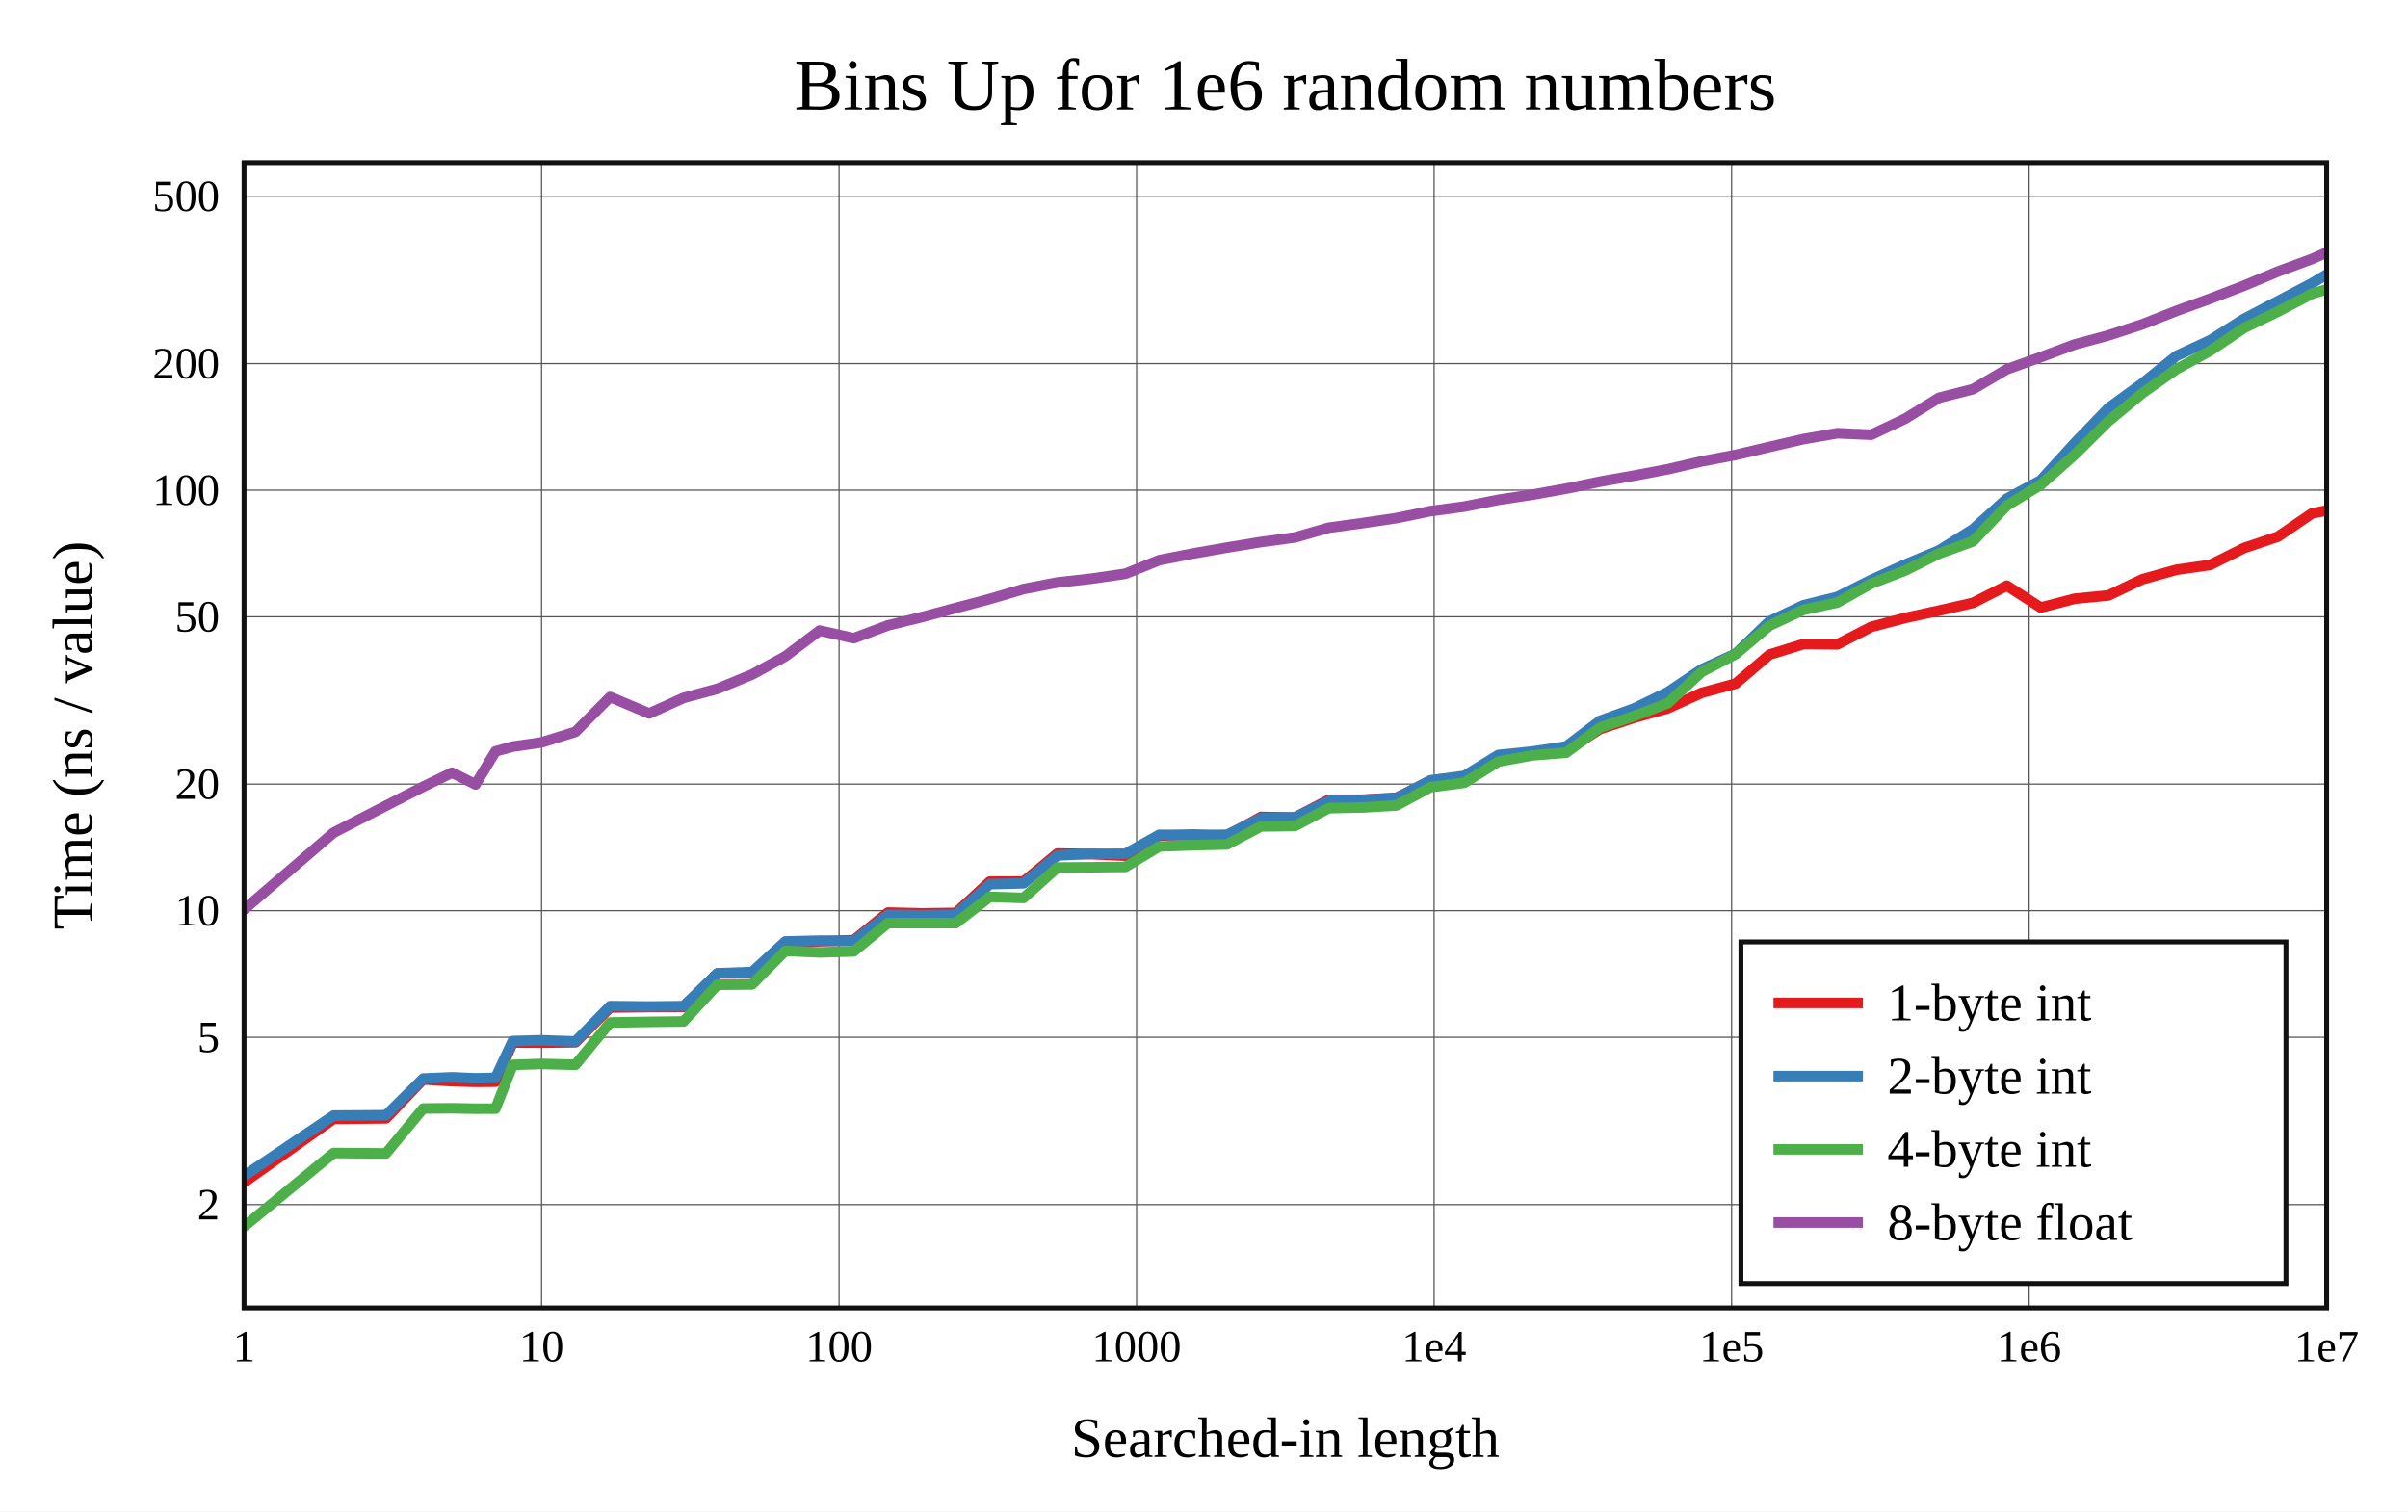
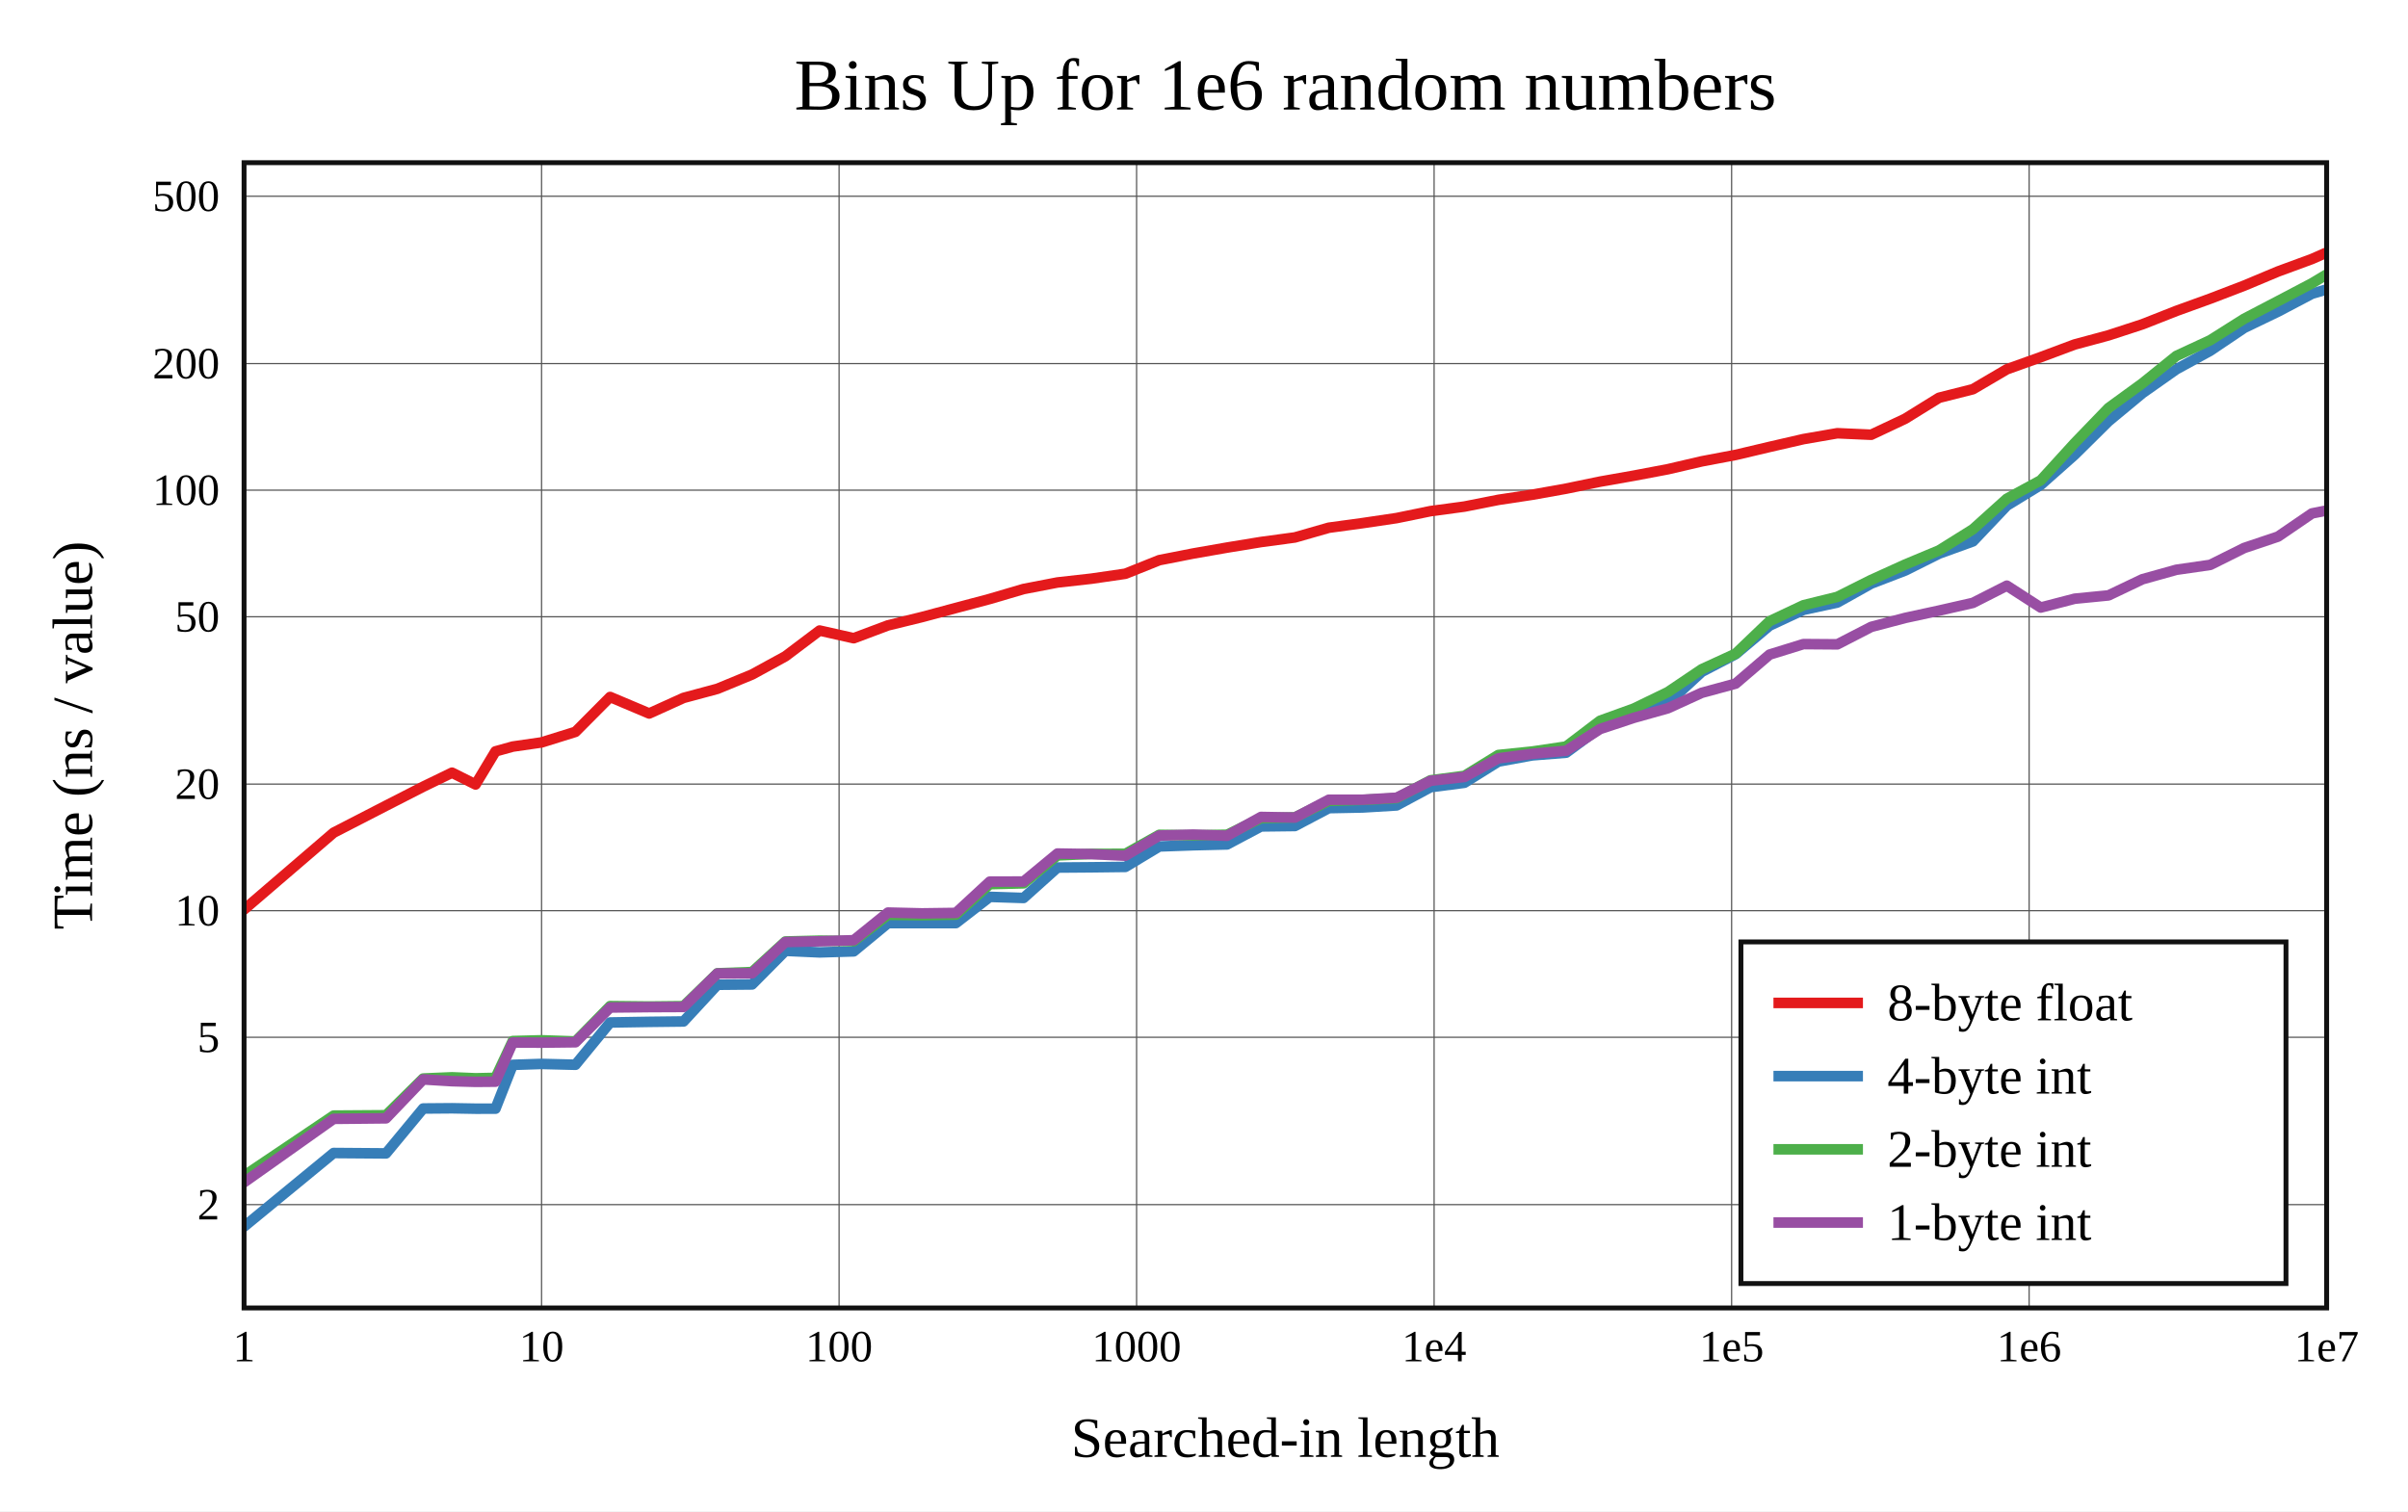
<svg xmlns="http://www.w3.org/2000/svg" viewBox="-60 -40 592 371.6" height="557.4" width="888">
  <g stroke-width="2.6" font-size="14px" text-anchor="middle">
    <defs>
      <clipPath id="clip">
        <rect x="0" y="0" width="512" height="281.6" />
      </clipPath>
    </defs>
    <rect fill="white" x="-60" y="-40" width="592" height="371.6" />
    <text dy="0.33em" font-size="18px" x="256" y="-19">Bins Up for 1e6 random numbers</text>
    <text dy="0.33em" x="256" y="313.6">Searched-in length</text>
    <text dy="0.33em" transform="rotate(-90)" x="-140.8" y="-42">Time (ns / value)</text>
    <g stroke-width="0.3" stroke="#555">
      <path d="M73.143 0v281.6" />
      <path d="M146.286 0v281.6" />
      <path d="M219.429 0v281.6" />
      <path d="M292.571 0v281.6" />
      <path d="M365.714 0v281.6" />
      <path d="M438.857 0v281.6" />
      <path d="M0 256.196h512" />
      <path d="M0 215.049h512" />
      <path d="M0 183.923h512" />
      <path d="M0 152.797h512" />
      <path d="M0 111.651h512" />
      <path d="M0 80.525h512" />
      <path d="M0 49.399h512" />
      <path d="M0 8.252h512" />
    </g>
    <g font-size="11px">
      <text dy="0.33em" x="0" y="291.1">1</text>
      <text dy="0.33em" x="73.143" y="291.1">10</text>
      <text dy="0.33em" x="146.286" y="291.1">100</text>
      <text dy="0.33em" x="219.429" y="291.1">1000</text>
      <text dy="0.33em" x="292.571" y="291.1">1e4</text>
      <text dy="0.33em" x="365.714" y="291.1">1e5</text>
      <text dy="0.33em" x="438.857" y="291.1">1e6</text>
      <text dy="0.33em" x="512" y="291.1">1e7</text>
      <g text-anchor="end">
        <text dy="0.33em" x="-6" y="256.196">2</text>
        <text dy="0.33em" x="-6" y="215.049">5</text>
        <text dy="0.33em" x="-6" y="183.923">10</text>
        <text dy="0.33em" x="-6" y="152.797">20</text>
        <text dy="0.33em" x="-6" y="111.651">50</text>
        <text dy="0.33em" x="-6" y="80.525">100</text>
        <text dy="0.33em" x="-6" y="49.399">200</text>
        <text dy="0.33em" x="-6" y="8.252">500</text>
      </g>
    </g>
    <g clip-path="url(#clip)" fill="none" stroke-linecap="round" stroke-linejoin="round">
-       <path stroke="#e41a1c" d="M0 250.715L22.018 235.108L34.898 234.977L44.036 225.416L51.125 225.847L56.916 226.006L61.813 225.966L66.055 216.34L73.143 216.367L81.477 216.272L89.999 207.73L99.601 207.63L108.041 207.593L116.375 199.364L124.897 199.327L133.087 191.63L141.495 191.445L149.886 191.182L158.307 184.386L166.675 184.584L175.009 184.472L183.333 176.779L191.644 176.756L199.973 169.87L208.325 170.007L216.676 170.401L225.008 165.454L233.35 165.212L241.684 165.496L250.012 160.876L258.349 161.025L266.687 156.638L275.026 156.637L283.357 156.147L291.692 151.988L300.029 151.039L308.363 146.462L316.697 145.354L325.031 144.602L333.365 139.256L341.699 136.495L350.034 134.153L358.368 130.35L366.702 128.091L375.036 120.953L383.37 118.372L391.705 118.432L400.039 114.138L408.373 111.941L416.707 110.133L425.041 108.24L433.375 104.008L441.71 109.384L450.044 107.216L458.378 106.398L466.712 102.424L475.046 100.099L483.38 98.895L491.714 94.744L500.049 91.94L508.383 86.245L516.717 84.566" />
-       <path stroke="#377eb8" d="M0 249.118L22.018 234.307L34.898 234.219L44.036 225.189L51.125 224.893L56.916 225.133L61.813 225.03L66.055 215.978L73.143 215.79L81.477 216.074L89.999 207.385L99.601 207.485L108.041 207.397L116.375 199.312L124.897 199.006L133.087 191.498L141.495 191.293L149.886 191.409L158.307 184.938L166.675 185.032L175.009 184.889L183.333 177.399L191.644 177.193L199.973 170.328L208.325 169.955L216.676 169.937L225.008 165.269L233.35 165.394L241.684 165.247L250.012 161.161L258.349 160.972L266.687 156.925L275.026 156.678L283.357 156.264L291.692 151.857L300.029 150.77L308.363 145.641L316.697 144.788L325.031 143.553L333.365 137.222L341.699 134.214L350.034 130.174L358.368 124.555L366.702 120.732L375.036 112.754L383.37 108.821L391.705 106.762L400.039 102.593L408.373 98.814L416.707 95.334L425.041 90.132L433.375 82.624L441.71 78.1L450.044 68.951L458.378 60.313L466.712 54.249L475.046 47.517L483.38 43.651L491.714 38.385L500.049 34.033L508.383 29.654L516.717 24.652" />
-       <path stroke="#4daf4a" d="M0 261.6L22.018 243.507L34.898 243.602L44.036 232.562L51.125 232.506L56.916 232.608L61.813 232.605L66.055 221.833L73.143 221.599L81.477 221.807L89.999 211.412L99.601 211.257L108.041 211.162L116.375 202.136L124.897 202.057L133.087 193.794L141.495 194.176L149.886 193.924L158.307 186.978L166.675 186.976L175.009 186.971L183.333 180.525L191.644 180.796L199.973 173.319L208.325 173.253L216.676 173.154L225.008 168.129L233.35 167.833L241.684 167.628L250.012 163.203L258.349 163.103L266.687 158.706L275.026 158.541L283.357 158.039L291.692 153.555L300.029 152.468L308.363 147.259L316.697 145.734L325.031 145.072L333.365 138.92L341.699 136.086L350.034 132.907L358.368 125.199L366.702 120.848L375.036 113.838L383.37 109.946L391.705 108.154L400.039 103.49L408.373 100.291L416.707 96.128L425.041 93.115L433.375 84.325L441.71 79.222L450.044 71.826L458.378 63.578L466.712 56.67L475.046 50.804L483.38 46.242L491.714 40.628L500.049 36.614L508.383 32.229L516.717 29.766" />
-       <path stroke="#984ea3" d="M0 183.646L22.018 164.743L34.898 158.111L44.036 153.435L51.125 149.993L56.916 152.888L61.813 144.753L66.055 143.572L73.143 142.549L81.477 139.948L89.999 131.375L99.601 135.431L108.041 131.608L116.375 129.366L124.897 125.852L133.087 121.377L141.495 115.042L149.886 116.927L158.307 113.77L166.675 111.722L175.009 109.489L183.333 107.275L191.644 104.829L199.973 103.221L208.325 102.286L216.676 101.072L225.008 97.734L233.35 96.096L241.684 94.64L250.012 93.275L258.349 92.148L266.687 89.759L275.026 88.621L283.357 87.389L291.692 85.678L300.029 84.557L308.363 82.906L316.697 81.644L325.031 80.152L333.365 78.429L341.699 76.955L350.034 75.379L358.368 73.438L366.702 71.859L375.036 69.889L383.37 67.97L391.705 66.526L400.039 66.896L408.373 62.965L416.707 57.805L425.041 55.7L433.375 50.803L441.71 47.817L450.044 44.704L458.378 42.456L466.712 39.734L475.046 36.451L483.38 33.435L491.714 30.239L500.049 26.751L508.383 23.684L516.717 20" />
+       <path stroke="#e41a1c" d="M0 183.646L22.018 164.743L34.898 158.111L44.036 153.435L51.125 149.993L56.916 152.888L61.813 144.753L66.055 143.572L73.143 142.549L81.477 139.948L89.999 131.375L99.601 135.431L108.041 131.608L116.375 129.366L124.897 125.852L133.087 121.377L141.495 115.042L149.886 116.927L158.307 113.77L166.675 111.722L175.009 109.489L183.333 107.275L191.644 104.829L199.973 103.221L208.325 102.286L216.676 101.072L225.008 97.734L233.35 96.096L241.684 94.64L250.012 93.275L258.349 92.148L266.687 89.759L275.026 88.621L283.357 87.389L291.692 85.678L300.029 84.557L308.363 82.906L316.697 81.644L325.031 80.152L333.365 78.429L341.699 76.955L350.034 75.379L358.368 73.438L366.702 71.859L375.036 69.889L383.37 67.97L391.705 66.526L400.039 66.896L408.373 62.965L416.707 57.805L425.041 55.7L433.375 50.803L441.71 47.817L450.044 44.704L458.378 42.456L466.712 39.734L475.046 36.451L483.38 33.435L491.714 30.239L500.049 26.751L508.383 23.684L516.717 20" />
+       <path stroke="#377eb8" d="M0 261.6L22.018 243.507L34.898 243.602L44.036 232.562L51.125 232.506L56.916 232.608L61.813 232.605L66.055 221.833L73.143 221.599L81.477 221.807L89.999 211.412L99.601 211.257L108.041 211.162L116.375 202.136L124.897 202.057L133.087 193.794L141.495 194.176L149.886 193.924L158.307 186.978L166.675 186.976L175.009 186.971L183.333 180.525L191.644 180.796L199.973 173.319L208.325 173.253L216.676 173.154L225.008 168.129L233.35 167.833L241.684 167.628L250.012 163.203L258.349 163.103L266.687 158.706L275.026 158.541L283.357 158.039L291.692 153.555L300.029 152.468L308.363 147.259L316.697 145.734L325.031 145.072L333.365 138.92L341.699 136.086L350.034 132.907L358.368 125.199L366.702 120.848L375.036 113.838L383.37 109.946L391.705 108.154L400.039 103.49L408.373 100.291L416.707 96.128L425.041 93.115L433.375 84.325L441.71 79.222L450.044 71.826L458.378 63.578L466.712 56.67L475.046 50.804L483.38 46.242L491.714 40.628L500.049 36.614L508.383 32.229L516.717 29.766" />
+       <path stroke="#4daf4a" d="M0 249.118L22.018 234.307L34.898 234.219L44.036 225.189L51.125 224.893L56.916 225.133L61.813 225.03L66.055 215.978L73.143 215.79L81.477 216.074L89.999 207.385L99.601 207.485L108.041 207.397L116.375 199.312L124.897 199.006L133.087 191.498L141.495 191.293L149.886 191.409L158.307 184.938L166.675 185.032L175.009 184.889L183.333 177.399L191.644 177.193L199.973 170.328L208.325 169.955L216.676 169.937L225.008 165.269L233.35 165.394L241.684 165.247L250.012 161.161L258.349 160.972L266.687 156.925L275.026 156.678L283.357 156.264L291.692 151.857L300.029 150.77L308.363 145.641L316.697 144.788L325.031 143.553L333.365 137.222L341.699 134.214L350.034 130.174L358.368 124.555L366.702 120.732L375.036 112.754L383.37 108.821L391.705 106.762L400.039 102.593L408.373 98.814L416.707 95.334L425.041 90.132L433.375 82.624L441.71 78.1L450.044 68.951L458.378 60.313L466.712 54.249L475.046 47.517L483.38 43.651L491.714 38.385L500.049 34.033L508.383 29.654L516.717 24.652" />
+       <path stroke="#984ea3" d="M0 250.715L22.018 235.108L34.898 234.977L44.036 225.416L51.125 225.847L56.916 226.006L61.813 225.966L66.055 216.34L73.143 216.367L81.477 216.272L89.999 207.73L99.601 207.63L108.041 207.593L116.375 199.364L124.897 199.327L133.087 191.63L141.495 191.445L149.886 191.182L158.307 184.386L166.675 184.584L175.009 184.472L183.333 176.779L191.644 176.756L199.973 169.87L208.325 170.007L216.676 170.401L225.008 165.454L233.35 165.212L241.684 165.496L250.012 160.876L258.349 161.025L266.687 156.638L275.026 156.637L283.357 156.147L291.692 151.988L300.029 151.039L308.363 146.462L316.697 145.354L325.031 144.602L333.365 139.256L341.699 136.495L350.034 134.153L358.368 130.35L366.702 128.091L375.036 120.953L383.37 118.372L391.705 118.432L400.039 114.138L408.373 111.941L416.707 110.133L425.041 108.24L433.375 104.008L441.71 109.384L450.044 107.216L458.378 106.398L466.712 102.424L475.046 100.099L483.38 98.895L491.714 94.744L500.049 91.94L508.383 86.245L516.717 84.566" />
    </g>
    <rect stroke-width="1.2" stroke="#111" fill="none" x="0" y="0" width="512" height="281.6" />
    <g transform="translate(368,191.6)" text-anchor="start" font-size="13px">
      <rect stroke-width="1.2" stroke="#111" fill="white" x="0" y="0" width="134" height="84" />
      <path stroke="#e41a1c" d="M8 15h22" />
      <path stroke="#377eb8" d="M8 33h22" />
      <path stroke="#4daf4a" d="M8 51h22" />
      <path stroke="#984ea3" d="M8 69h22" />
-       <text dy="0.33em" x="36" y="15">1-byte int</text>
-       <text dy="0.33em" x="36" y="33">2-byte int</text>
-       <text dy="0.33em" x="36" y="51">4-byte int</text>
-       <text dy="0.33em" x="36" y="69">8-byte float</text>
+       <text dy="0.33em" x="36" y="15">8-byte float</text>
+       <text dy="0.33em" x="36" y="33">4-byte int</text>
+       <text dy="0.33em" x="36" y="51">2-byte int</text>
+       <text dy="0.33em" x="36" y="69">1-byte int</text>
    </g>
  </g>
</svg>
